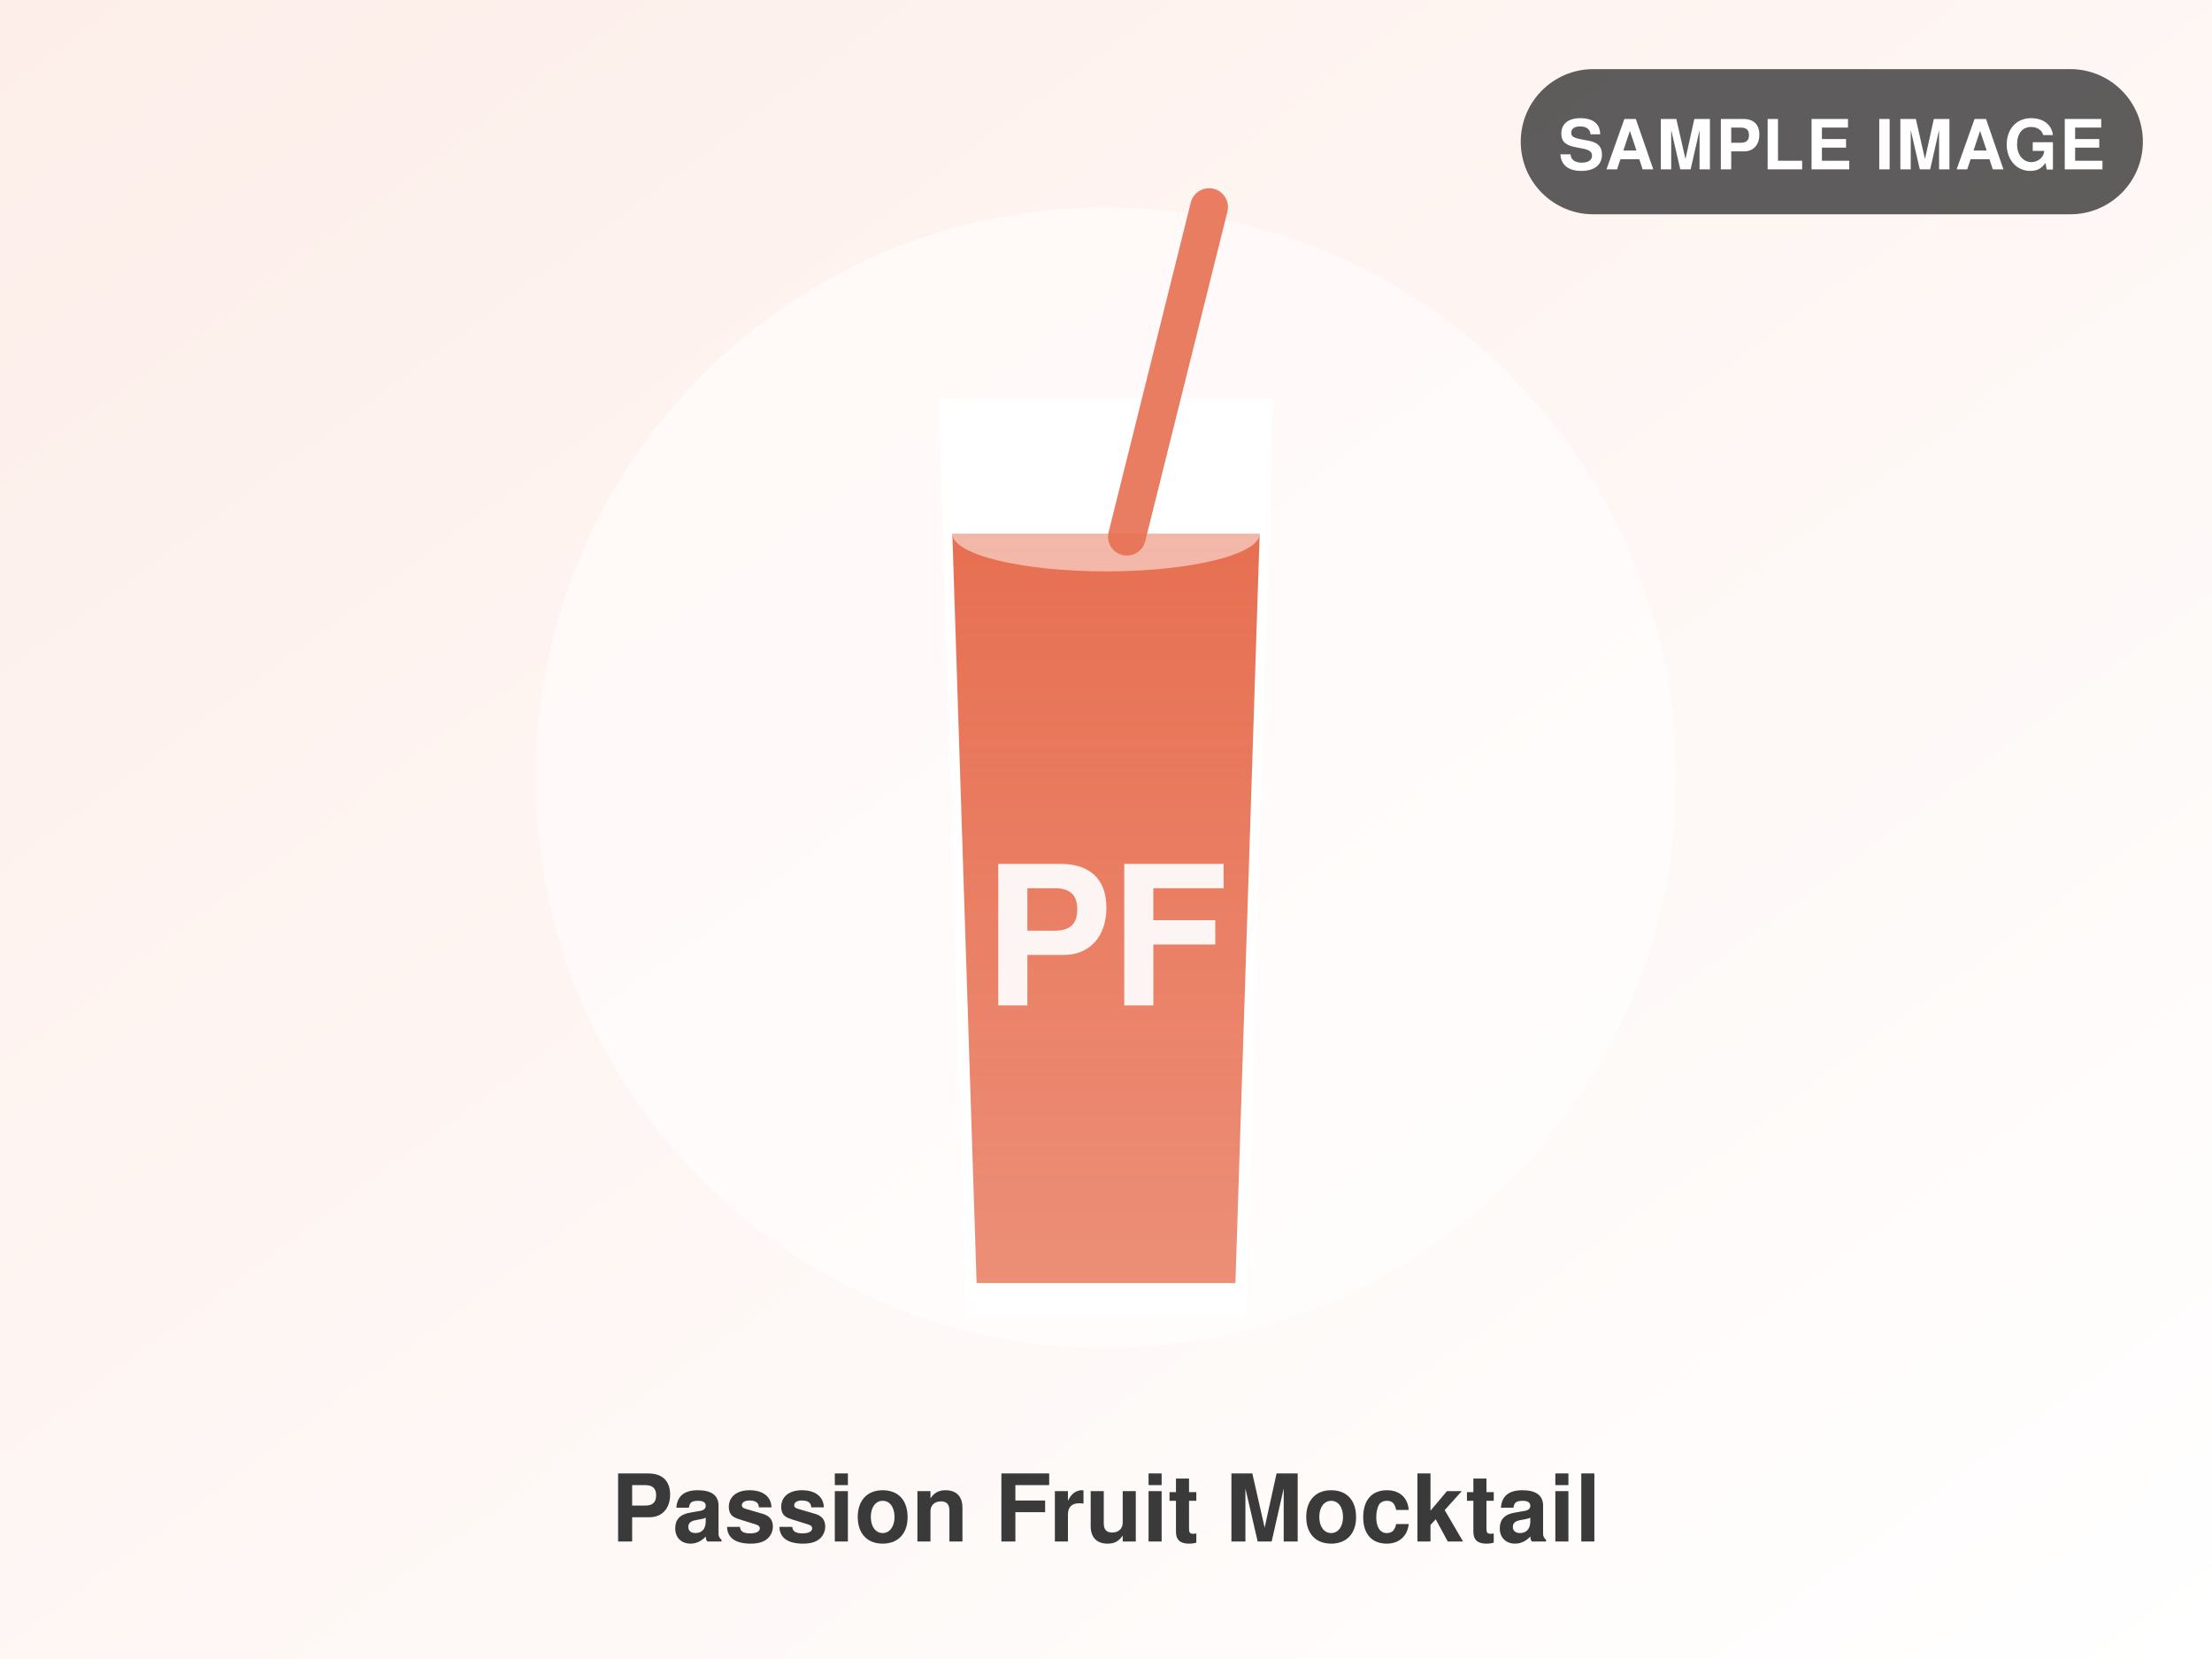
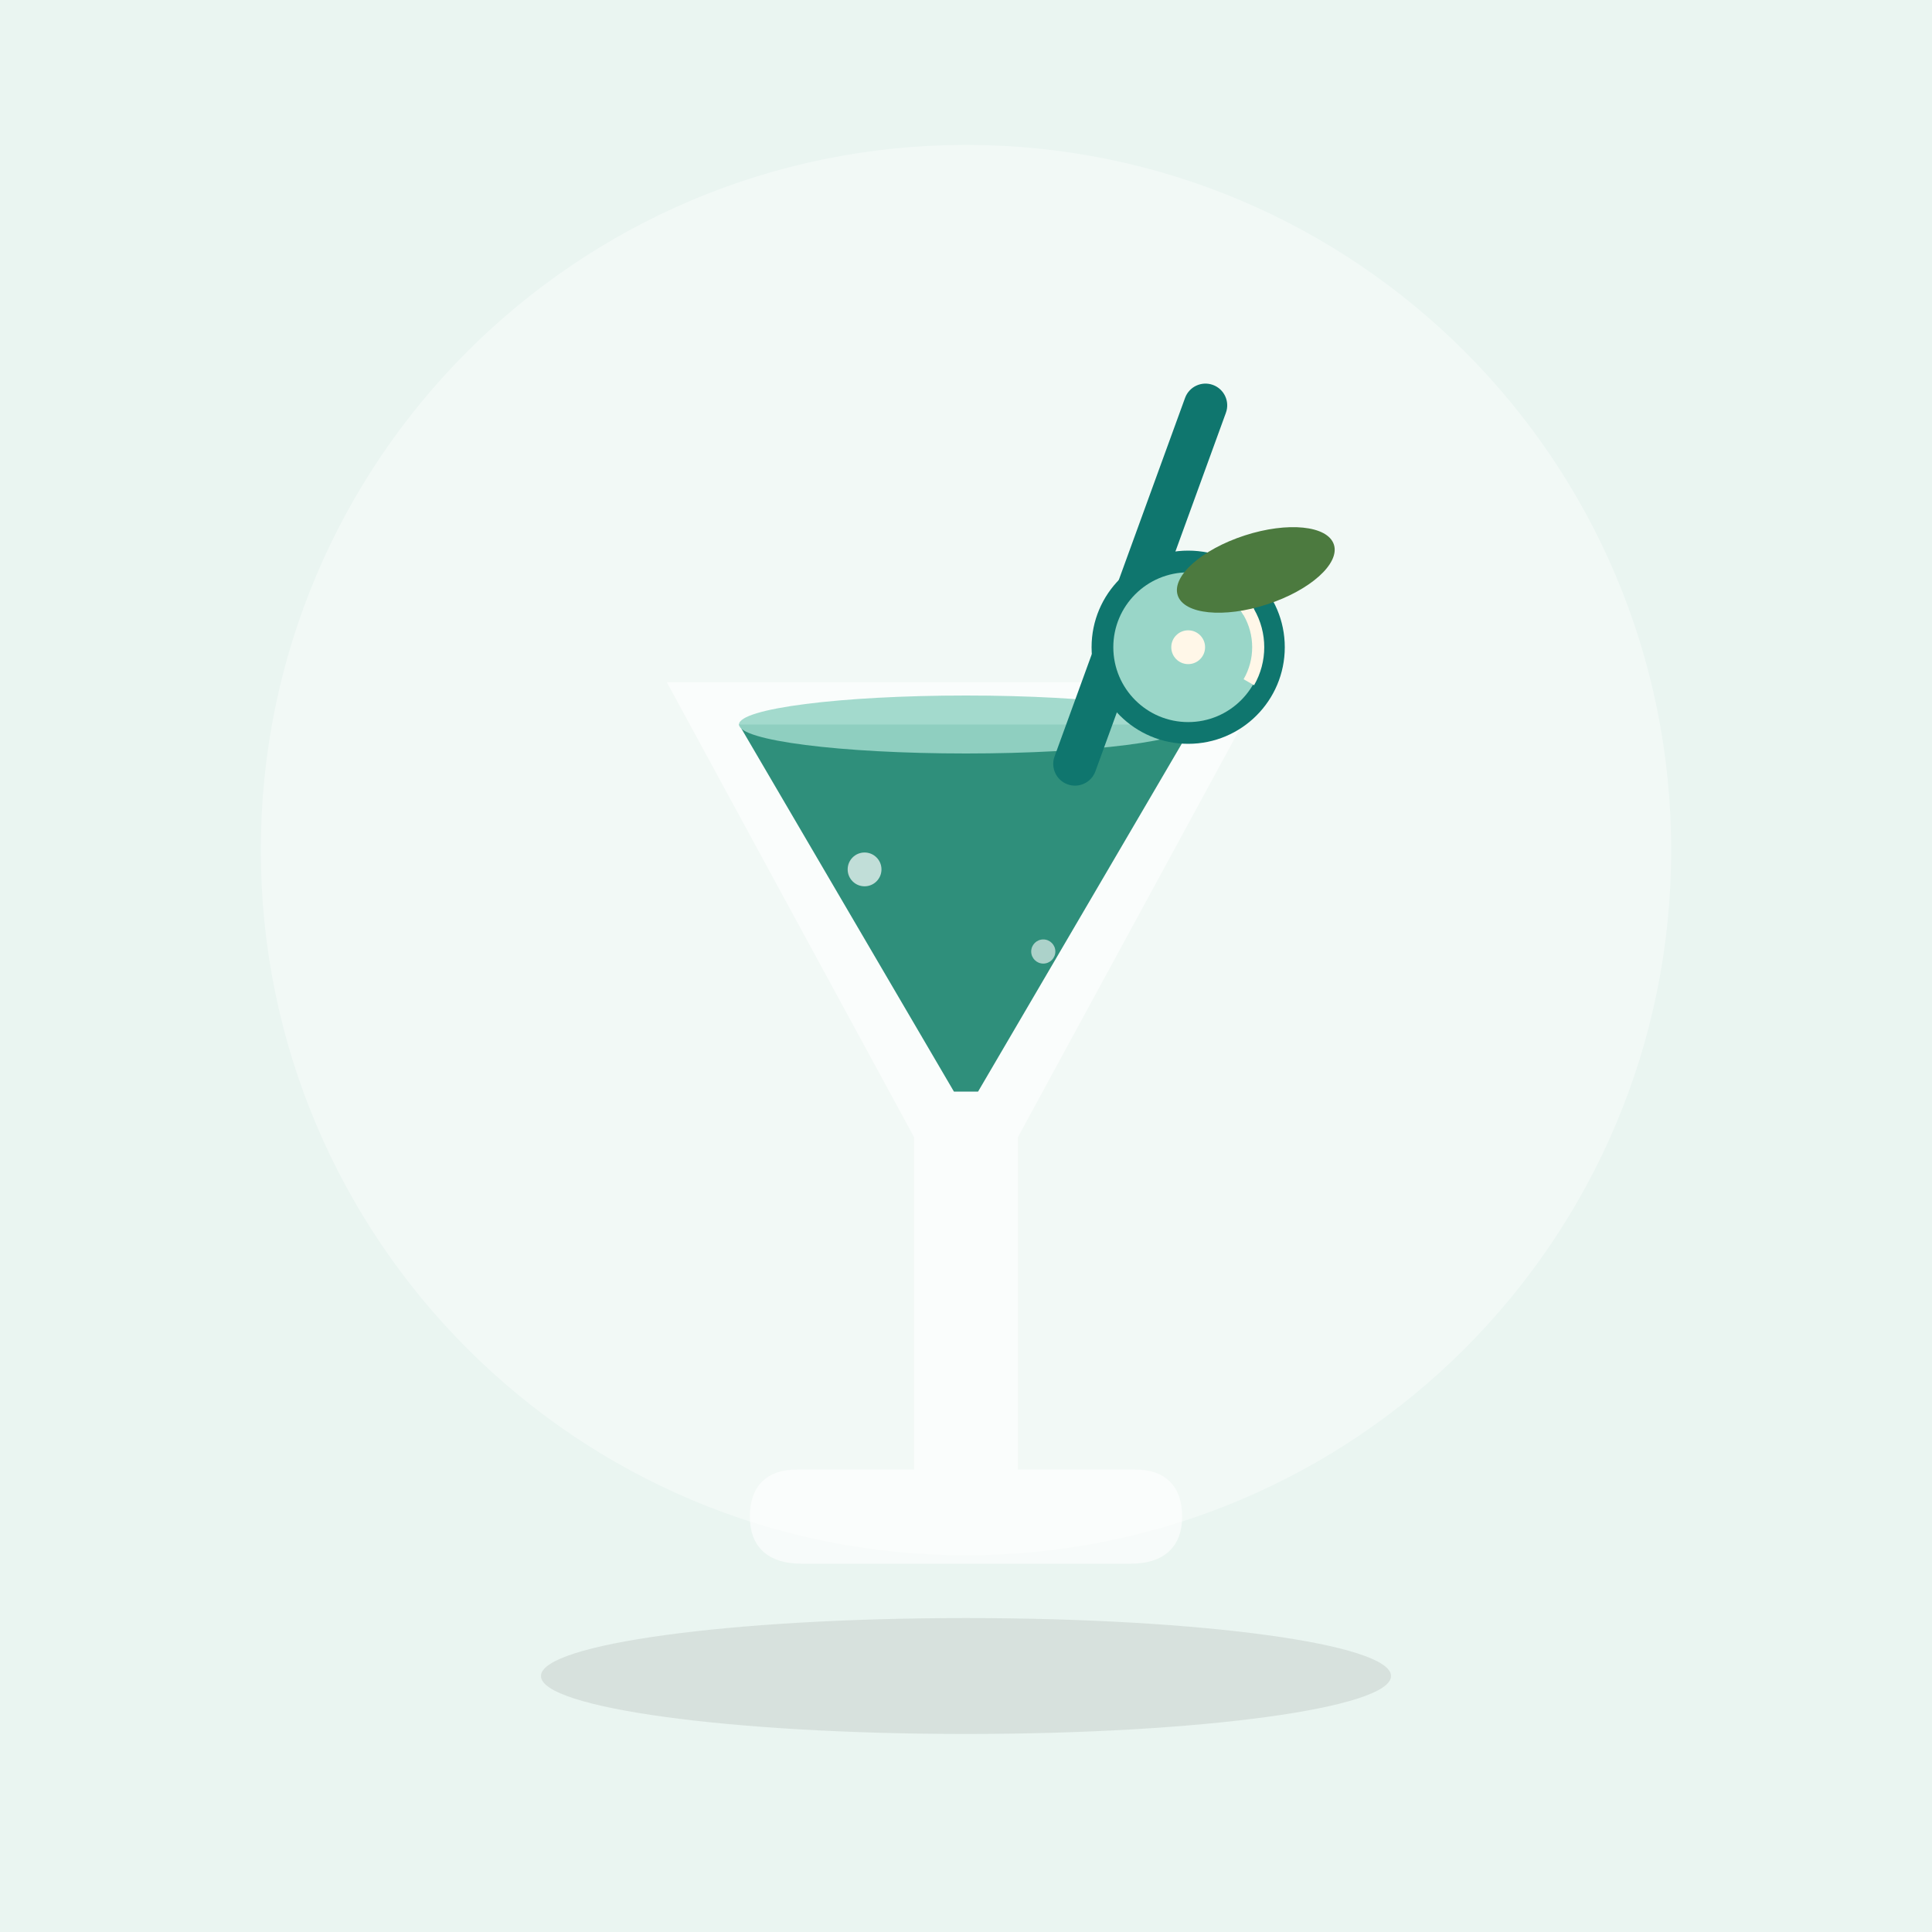
- <svg xmlns="http://www.w3.org/2000/svg" viewBox="0 0 640 480" width="640" height="480" role="img" aria-label="Passion Fruit Mocktail — sample illustration">
-   <defs>
-     <linearGradient id="bg" x1="0" y1="0" x2="1" y2="1">
-       <stop offset="0" stop-color="#fdeee9" />
-       <stop offset="1" stop-color="#ffffff" />
-     </linearGradient>
-     <linearGradient id="juice" x1="0" y1="0" x2="0" y2="1">
-       <stop offset="0" stop-color="#e76f51" />
-       <stop offset="1" stop-color="#e76f51" stop-opacity="0.78" />
-     </linearGradient>
-   </defs>
-   <rect width="640" height="480" fill="url(#bg)" />
-   <circle cx="320" cy="225" r="165" fill="#ffffff" opacity="0.55" />
-   <g transform="translate(320 248) scale(0.78)">
-     <path d="M-62 -170 L62 -170 L52 170 L-52 170 Z" fill="#ffffff" opacity="0.92" />
-     <path d="M-57 -120 L57 -120 L48 158 L-48 158 Z" fill="url(#juice)" />
-     <ellipse cx="0" cy="-120" rx="57" ry="14" fill="#ffffff" opacity="0.5" />
-     <rect x="16" y="-250" width="14" height="140" rx="7" fill="#e76f51" opacity="0.9" transform="rotate(14 23 -180)" />
-     <text x="0" y="55" text-anchor="middle" font-family="Helvetica,Arial,sans-serif" font-size="72" font-weight="700" fill="#ffffff" opacity="0.92">PF</text>
-   </g>
-   <text x="320" y="446" text-anchor="middle" font-family="Helvetica,Arial,sans-serif" font-size="27" font-weight="600" fill="#3a3a3a">Passion Fruit Mocktail</text>
+ <svg xmlns="http://www.w3.org/2000/svg" viewBox="0 0 800 800" width="800" height="800" role="img" aria-label="MnM sample product illustration">
+   <rect width="800" height="800" fill="#EAF5F1" />
+   <circle cx="400" cy="352" r="292" fill="#fff" opacity="0.38" />
+   <ellipse cx="400" cy="694" rx="176" ry="24" fill="#2C2A27" opacity="0.10" />
  <g>
-     <rect x="440" y="20" width="180" height="42" rx="21" fill="#3a3a3a" opacity="0.82" />
-     <text x="530" y="49" text-anchor="middle" font-family="Helvetica,Arial,sans-serif" font-size="20" font-weight="700" fill="#ffffff" letter-spacing="0.5">SAMPLE IMAGE</text>
+     <path d="M282 286 H518 L418 470 V612 H470 Q486 612 486 628 Q486 644 468 644 H332 Q314 644 314 628 Q314 612 330 612 H382 V470 Z" fill="#FFFFFF" opacity="0.62" stroke="#FFFFFF" stroke-width="7" />
+     <path d="M306 300 H494 L405 452 H395 Z" fill="#2F8F7B" />
+     <ellipse cx="400" cy="300" rx="94" ry="12" fill="#99D6C8" opacity="0.9" />
+     <g transform="rotate(20 450 300)">
+       <rect x="442" y="150" width="18" height="176" rx="9" fill="#0F766E" />
+     </g>
+     <circle cx="492" cy="268" r="40" fill="#0F766E" />
+     <circle cx="492" cy="268" r="31" fill="#99D6C8" />
+     <path d="M492 239 A 29 29 0 0 1 492 239" stroke="#FFF7E8" stroke-width="5" fill="none" />
+     <path d="M492 239 A 29 29 0 0 1 517.115 253.5" stroke="#FFF7E8" stroke-width="5" fill="none" />
+     <path d="M492 239 A 29 29 0 0 1 517.115 282.5" stroke="#FFF7E8" stroke-width="5" fill="none" />
+     <circle cx="492" cy="268" r="7" fill="#FFF7E8" />
+     <ellipse cx="520" cy="236" rx="34" ry="15" fill="#4C7A3F" transform="rotate(-18 520 236)" />
+     <circle cx="358" cy="360" r="7" fill="#FFFFFF" opacity="0.7" />
+     <circle cx="432" cy="394" r="5" fill="#FFFFFF" opacity="0.6" />
  </g>
</svg>
